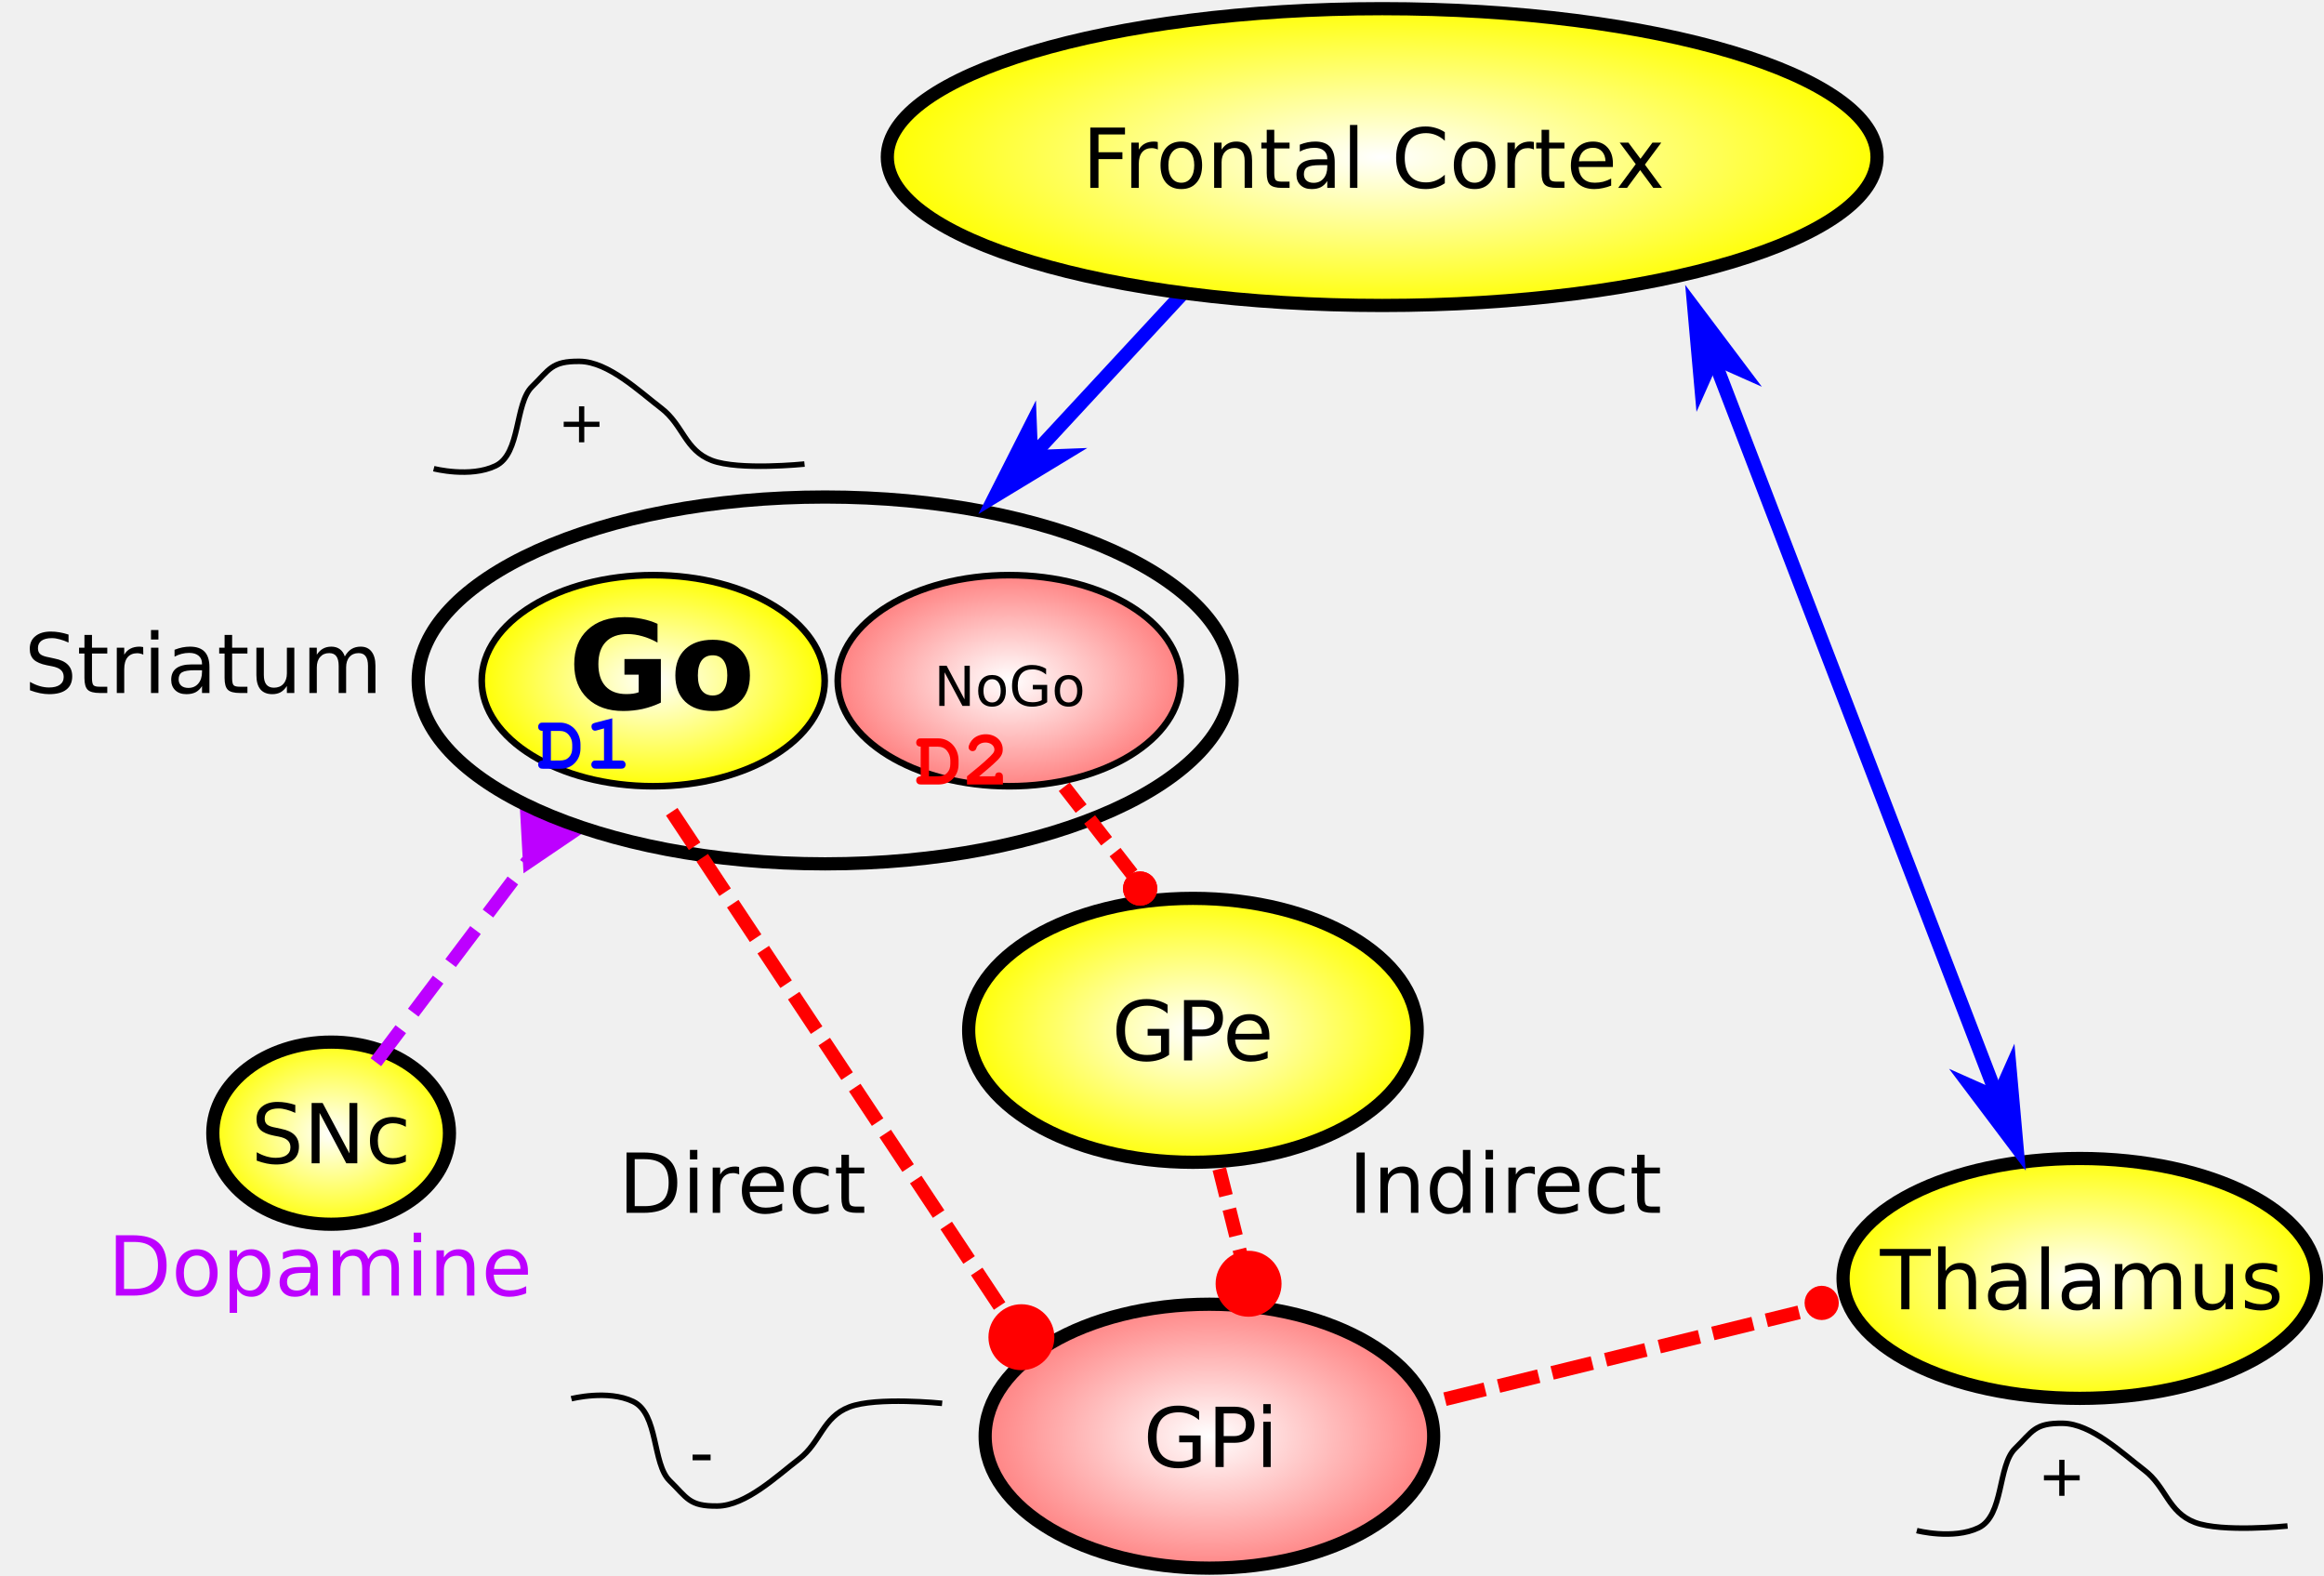
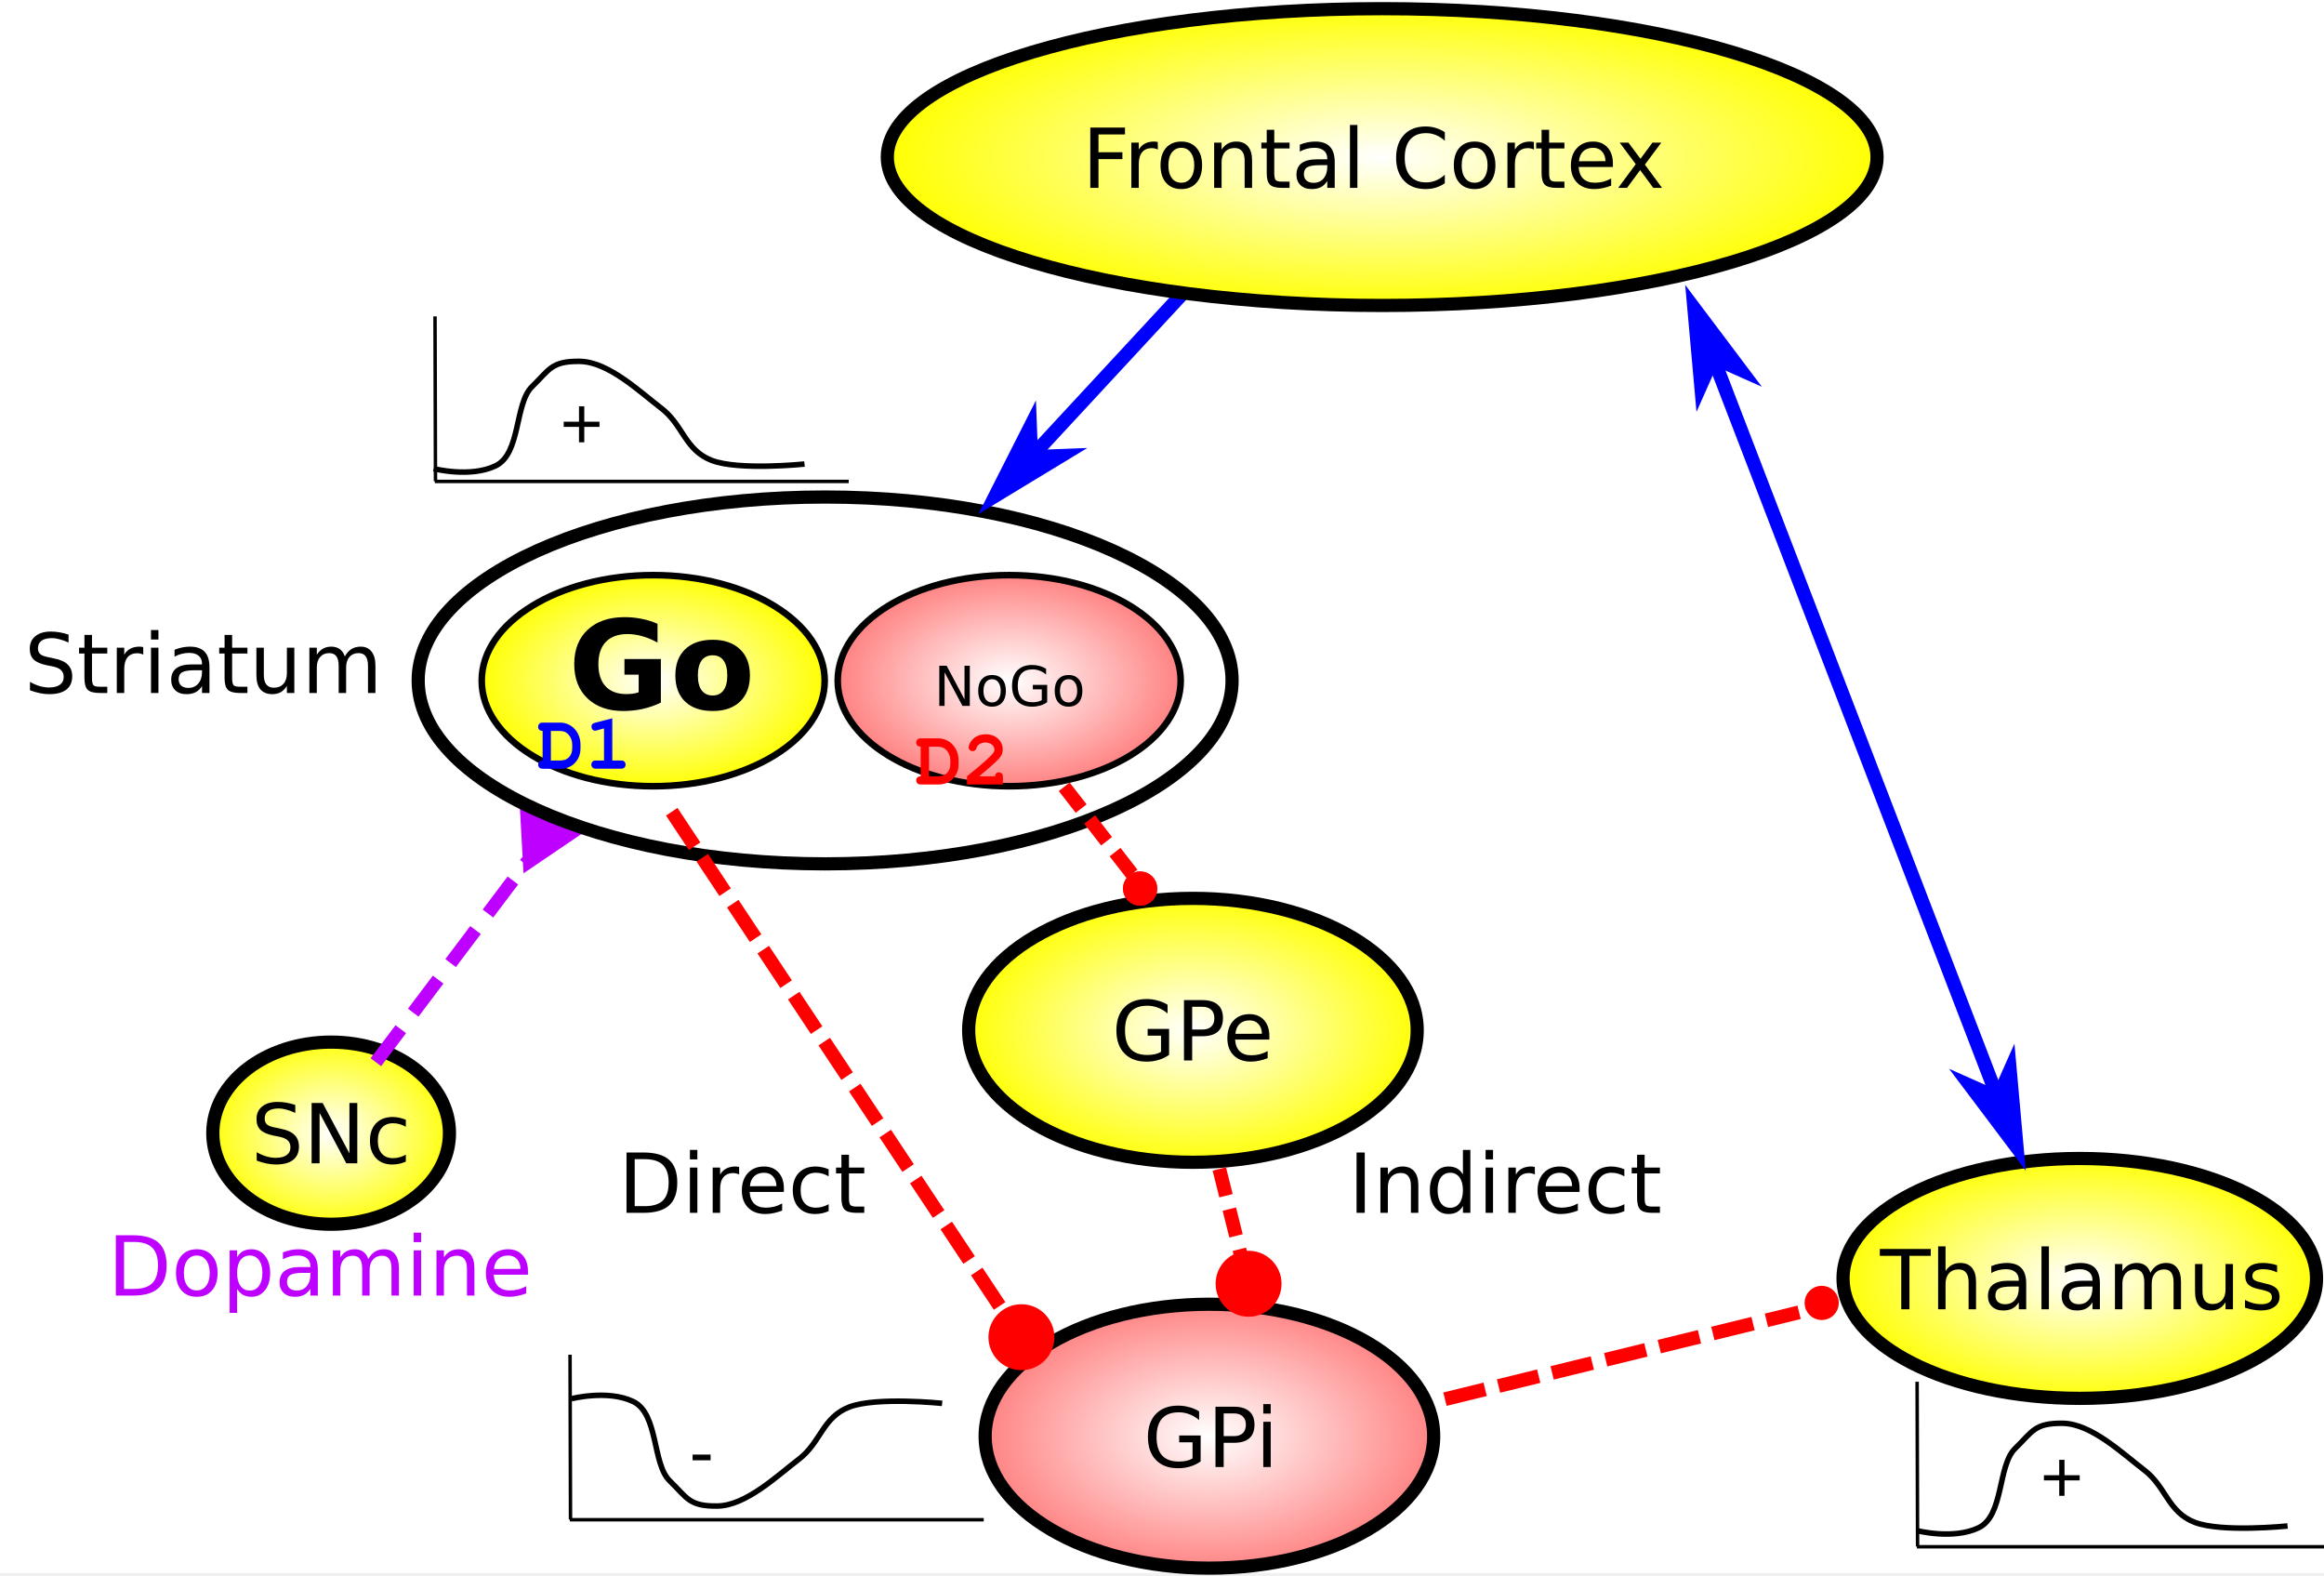
<svg xmlns="http://www.w3.org/2000/svg" xmlns:xlink="http://www.w3.org/1999/xlink" width="337.031px" height="228.383px" viewBox="0 0 337.031 228.383">
  <defs id="Defs">
    <linearGradient id="linearGradient5638">
      <stop style="stop-color:#FFFFFF;stop-opacity:1;" offset="0" />
      <stop style="stop-color:#FFFF00;stop-opacity:1;" offset="1" />
    </linearGradient>
    <linearGradient id="linearGradient5628">
      <stop style="stop-color:#FFFFFF;stop-opacity:1;" offset="0" />
      <stop style="stop-color:#FF8080;stop-opacity:1;" offset="1" />
    </linearGradient>
    <radialGradient id="radialGradient6059" cx="375.168" cy="194.129" fx="375.168" fy="194.129" r="35.289" gradientUnits="userSpaceOnUse" gradientTransform="matrix(1,0,0,0.5199306,-73.55345,84.42627)" xlink:href="#linearGradient5638" />
    <radialGradient id="radialGradient6062" cx="246.554" cy="158.156" fx="246.554" fy="158.156" r="33.48" gradientUnits="userSpaceOnUse" gradientTransform="matrix(1,0,0,0.6000317,-73.55345,54.48846)" xlink:href="#linearGradient5638" />
    <radialGradient id="radialGradient6065" cx="248.945" cy="217.005" fx="248.945" fy="217.005" r="33.48" gradientUnits="userSpaceOnUse" gradientTransform="matrix(1,0,0,0.6000406,-73.55345,78.02386)" xlink:href="#linearGradient5628" />
    <radialGradient id="radialGradient6069" cx="171.933" cy="101.727" fx="171.933" fy="101.727" r="25.349" gradientUnits="userSpaceOnUse" gradientTransform="matrix(1,0,0,0.6226073,-77.20419,35.35864)" xlink:href="#linearGradient5638" />
    <radialGradient id="radialGradient6078" cx="121.574" cy="173.071" fx="121.574" fy="173.071" r="18.117" gradientUnits="userSpaceOnUse" gradientTransform="matrix(1,0,0,0.7816097,-73.55345,29.02783)" xlink:href="#linearGradient5638" />
    <radialGradient id="radialGradient6084" cx="171.933" cy="101.727" fx="171.933" fy="101.727" r="25.349" gradientUnits="userSpaceOnUse" gradientTransform="matrix(1,0,0,0.6226073,-25.57497,35.35864)" xlink:href="#linearGradient5628" />
    <radialGradient id="radialGradient3170" cx="278.426" cy="31.543" fx="278.426" fy="31.543" r="72.722" gradientUnits="userSpaceOnUse" gradientTransform="matrix(1,0,0,0.3090207,-77.97882,13.02667)" xlink:href="#linearGradient5638" />
    <marker id="Arrow1Mstart3172" style="overflow:visible" refX="0" refY="0" orient="auto">
-       <path id="path" style="stroke-width:1.0pt;fill-rule:evenodd;fill:#0000ff;stroke:#0000ff;" transform="scale(0.4) translate(10,0)" d="M 0,0 L 5,-5 L -12.5,0 L 5,5 L 0,0 z " />
+       <path id="path847" style="stroke-width:1.0pt;fill-rule:evenodd;fill:#0000ff;stroke:#0000ff;" transform="scale(0.4) translate(10,0)" d="M 0,0 L 5,-5 L -12.5,0 L 5,5 L 0,0 z " />
    </marker>
    <marker id="Arrow1Mend3172" style="overflow:visible" refX="0" refY="0" orient="auto">
-       <path id="path" style="stroke-width:1.0pt;fill-rule:evenodd;fill:#0000ff;stroke:#0000ff;" transform="scale(0.4) rotate(180) translate(10,0)" d="M 0,0 L 5,-5 L -12.5,0 L 5,5 L 0,0 z " />
+       <path id="path59" style="stroke-width:1.0pt;fill-rule:evenodd;fill:#0000ff;stroke:#0000ff;" transform="scale(0.4) rotate(180) translate(10,0)" d="M 0,0 L 5,-5 L -12.5,0 L 5,5 L 0,0 z " />
    </marker>
    <marker id="Arrow1Mend206" style="overflow:visible" refX="0" refY="0" orient="auto">
-       <path id="path" style="fill-rule:evenodd;fill:#0000ff;stroke:#0000ff;stroke-width:1.0pt;" transform="scale(0.4) rotate(180) translate(10,0)" d="M 0,0 L 5,-5 L -12.5,0 L 5,5 L 0,0 z " />
+       <path id="path81" style="fill-rule:evenodd;fill:#0000ff;stroke:#0000ff;stroke-width:1.0pt;" transform="scale(0.4) rotate(180) translate(10,0)" d="M 0,0 L 5,-5 L -12.5,0 L 5,5 L 0,0 z " />
    </marker>
  </defs>
-   <path id="path6082" style="fill-opacity:1.0;stroke:#000000;stroke-width:0.957;stroke-opacity:1;fill:url(#radialGradient6084);" d="m 171.229,98.695 c 0,-8.45 -11.132,-15.305 -24.871,-15.305 -13.734,0 -24.871,6.852 -24.871,15.305 0,8.449 11.133,15.304 24.871,15.304 13.735,0 24.871,-6.851 24.871,-15.304 " />
+   <rect id="rect162" style="fill-opacity:1;stroke:none;stroke-opacity:1;stroke-width:0.5px;fill:#FFFFFF;" x="-57.756" y="-9.345" width="395.877" height="237.407" />
+   <path id="path6082" style="stroke-opacity:1;fill:url(#radialGradient6084);fill-opacity:1.0;stroke:#000000;stroke-width:0.957;" d="m 171.229,98.695 c 0,-8.45 -11.132,-15.305 -24.871,-15.305 -13.734,0 -24.871,6.852 -24.871,15.305 0,8.449 11.133,15.304 24.871,15.304 13.735,0 24.871,-6.851 24.871,-15.304 " />
  <path id="path20" style="stroke:none;fill:#bd00ff;fill-rule:evenodd;" d="m 83.497,120.329 -6.714,4.554 -0.438,-7.875 " />
  <path id="path22" style="fill:none;stroke:#bd00ff;stroke-width:1.913;" d="m 83.497,120.329 -6.714,4.554 -0.438,-7.875 7.152,3.321 z " />
  <path id="path24" style="fill:url(#radialGradient6078);fill-opacity:1;stroke:#000000;stroke-width:1.913;" d="m 65.181,164.301 c 0,-7.293 -7.684,-13.203 -17.16,-13.203 -9.477,0 -17.16,5.91 -17.16,13.203 0,7.293 7.683,13.204 17.16,13.204 9.476,0 17.16,-5.911 17.16,-13.204 " />
-   <path id="path26" style="fill:none;stroke:#bd00ff;stroke-width:1.913;stroke-dasharray:6, 3;" d="m 54.509,154.012 22,-29.175 " />
+   <path id="path26" style="stroke:#bd00ff;stroke-width:1.913;stroke-dasharray:6, 3;fill:none;" d="m 54.509,154.012 22,-29.175 " />
  <path id="path36" style="stroke:#000000;stroke-width:0.957;stroke-opacity:1;fill:url(#radialGradient6069);fill-opacity:1;" d="m 119.6,98.695 c 0,-8.45 -11.132,-15.305 -24.871,-15.305 -13.734,0 -24.871,6.852 -24.871,15.305 0,8.449 11.133,15.304 24.871,15.304 13.735,0 24.871,-6.851 24.871,-15.304 " />
  <path id="path38" style="fill:none;stroke:#000000;stroke-width:1.913;" d="m 178.677,98.657 c 0,-14.684 -26.422,-26.594 -59.015,-26.594 -32.594,0 -59.016,11.906 -59.016,26.594 0,14.683 26.422,26.594 59.016,26.594 32.593,0 59.015,-11.907 59.015,-26.594 " />
  <path id="path40" style="fill:url(#radialGradient6065);fill-opacity:1;stroke:#000000;stroke-width:1.913;" d="m 207.915,208.235 c 0,-10.562 -14.558,-19.132 -32.523,-19.132 -17.961,0 -32.523,8.562 -32.523,19.132 0,10.563 14.562,19.133 32.523,19.133 17.961,0 32.523,-8.562 32.523,-19.133 " />
  <path id="path42" style="fill:url(#radialGradient6062);fill-opacity:1;stroke:#000000;stroke-width:1.913;" d="m 205.525,149.387 c 0,-10.562 -14.559,-19.132 -32.524,-19.132 -17.961,0 -32.523,8.562 -32.523,19.132 0,10.563 14.562,19.133 32.523,19.133 17.961,0 32.524,-8.562 32.524,-19.133 " />
  <path id="path50" style="stroke-width:1.913;fill:url(#radialGradient6059);fill-opacity:1;stroke:#000000;" d="m 335.947,185.36 c 0,-9.605 -15.368,-17.391 -34.332,-17.391 -18.961,0 -34.332,7.786 -34.332,17.391 0,9.606 15.367,17.391 34.332,17.391 18.961,0 34.332,-7.785 34.332,-17.391 " />
  <path id="path52" style="fill:#ff0000;fill-rule:evenodd;stroke:none;" d="m 151.951,193.884 c 0,-2.11 -1.711,-3.825 -3.825,-3.825 -2.109,0 -3.824,1.712 -3.824,3.825 0,2.109 1.711,3.824 3.824,3.824 2.11,0 3.825,-1.711 3.825,-3.824 " />
-   <path id="path54" style="fill:none;stroke:#ff0000;stroke-width:1.913;" d="m 151.951,193.884 c 0,-2.11 -1.711,-3.825 -3.825,-3.825 -2.109,0 -3.824,1.712 -3.824,3.825 0,2.109 1.711,3.824 3.824,3.824 2.11,0 3.825,-1.711 3.825,-3.824 " />
+   <path id="path54" style="stroke-width:1.913;fill:none;stroke:#ff0000;" d="m 151.951,193.884 c 0,-2.11 -1.711,-3.825 -3.825,-3.825 -2.109,0 -3.824,1.712 -3.824,3.825 0,2.109 1.711,3.824 3.824,3.824 2.11,0 3.825,-1.711 3.825,-3.824 " />
  <path id="path56" style="fill:#ff0000;fill-rule:evenodd;stroke:none;" d="m 166.872,128.833 c 0,-0.844 -0.683,-1.528 -1.527,-1.528 -0.844,0 -1.527,0.684 -1.527,1.528 0,0.843 0.683,1.527 1.527,1.527 0.844,0 1.527,-0.684 1.527,-1.527 " />
-   <path id="path58" style="stroke:#ff0000;stroke-width:1.913;fill:none;" d="m 166.872,128.833 c 0,-0.844 -0.683,-1.528 -1.527,-1.528 -0.844,0 -1.527,0.684 -1.527,1.528 0,0.843 0.683,1.527 1.527,1.527 0.844,0 1.527,-0.684 1.527,-1.527 " />
+   <path id="path58" style="fill:none;stroke:#ff0000;stroke-width:1.913;" d="m 166.872,128.833 c 0,-0.844 -0.683,-1.528 -1.527,-1.528 -0.844,0 -1.527,0.684 -1.527,1.528 0,0.843 0.683,1.527 1.527,1.527 0.844,0 1.527,-0.684 1.527,-1.527 " />
  <path id="path60" style="nodetypes:cc;fill:none;stroke:#ff0000;stroke-width:2;stroke-miterlimit:4;stroke-dasharray:4,2;stroke-dashoffset:0;" d="M 154.334,114.081 165.818,128.829 " />
  <path id="path62" style="stroke:none;fill:#ff0000;fill-rule:evenodd;" d="m 133.52,112.558 c -0.402,0 -0.649,0.215 -0.649,0.598 0,0.18 0.09,0.371 0.239,0.477 0.101,0.082 0.25,0.117 0.523,0.117 l 2.336,0 c 0.992,0 1.68,-0.262 2.242,-0.86 0.524,-0.55 0.801,-1.261 0.801,-2.101 l 0,-0.539 c 0,-1.801 -1.281,-3.192 -2.953,-3.192 l -2.426,0 c -0.308,0 -0.387,0.012 -0.488,0.082 -0.172,0.106 -0.274,0.309 -0.274,0.516 0,0.383 0.231,0.598 0.649,0.598 l 0,4.304 z m 1.203,0 0,-4.297 1.234,0 c 0.594,0 1.02,0.18 1.356,0.571 0.324,0.379 0.504,0.875 0.504,1.402 l 0,0.516 c 0,0.57 -0.145,0.965 -0.461,1.312 -0.348,0.356 -0.719,0.492 -1.391,0.492 l -1.242,0.004 z " />
  <path id="path64" style="fill:#ff0000;fill-rule:evenodd;stroke:none;" d="m 141.996,112.558 c 1.016,-0.859 1.688,-1.425 2,-1.711 1.145,-1.019 1.422,-1.449 1.422,-2.187 0,-1.258 -1.047,-2.199 -2.457,-2.199 -0.679,0 -1.336,0.226 -1.797,0.636 -0.39,0.352 -0.691,0.907 -0.691,1.27 0,0.293 0.262,0.543 0.566,0.543 0.239,0 0.454,-0.129 0.512,-0.313 0.125,-0.343 0.137,-0.367 0.25,-0.496 0.25,-0.277 0.649,-0.441 1.102,-0.441 0.738,0 1.308,0.441 1.308,1.019 0,0.383 -0.191,0.633 -1.332,1.665 -0.511,0.464 -0.726,0.644 -2.644,2.218 l 0,1.188 5.211,0 0,-1.008 c 0,-0.274 -0.02,-0.379 -0.078,-0.481 -0.102,-0.171 -0.297,-0.273 -0.493,-0.273 -0.355,0 -0.535,0.188 -0.57,0.566 l -2.309,0.004 z " />
-   <path id="path160" style="fill:none;stroke:#ff0000;stroke-width:2;stroke-dasharray:4,2;stroke-miterlimit:4;stroke-dashoffset:0;" d="m 176.826,169.489 3.824,15.305 " />
-   <path id="path206" style="stroke-miterlimit:4;stroke-dasharray:none;marker-end:url(#Arrow1Mend206);nodetypes:cc;connector-curvature:0;fill:none;stroke:#0000ff;stroke-width:2;" d="m 172.679,41.298 -28.12,30.351 " />
-   <path id="path216" style="stroke-width:2;stroke-dasharray:6,2;stroke-miterlimit:4;stroke-dashoffset:0;nodetypes:cc;fill:none;stroke:#ff0000;" d="M 97.417,117.695 149.556,196.274 " />
+   <path id="path160" style="stroke:#ff0000;stroke-width:2;stroke-dasharray:4,2;stroke-miterlimit:4;stroke-dashoffset:0;fill:none;" d="m 176.826,169.489 3.824,15.305 " />
+   <path id="path318" style="connector-curvature:0;fill:none;stroke:#0000ff;stroke-width:2;stroke-miterlimit:4;stroke-dasharray:none;marker-end:url(#Arrow1Mend206);nodetypes:cc;" d="m 172.679,41.298 -28.12,30.351 " />
+   <path id="path216" style="stroke:#ff0000;stroke-width:2;stroke-dasharray:6,2;stroke-miterlimit:4;stroke-dashoffset:0;nodetypes:cc;fill:none;" d="M 97.417,117.695 149.556,196.274 " />
  <path id="path254" style="fill:#ff0000;fill-rule:evenodd;stroke:none;" d="m 166.872,128.833 c 0,-0.844 -0.683,-1.528 -1.527,-1.528 -0.844,0 -1.527,0.684 -1.527,1.528 0,0.843 0.683,1.527 1.527,1.527 0.844,0 1.527,-0.684 1.527,-1.527 " />
  <path id="path256" style="fill:none;stroke:#ff0000;stroke-width:1.913;" d="m 166.872,128.833 c 0,-0.844 -0.683,-1.528 -1.527,-1.528 -0.844,0 -1.527,0.684 -1.527,1.528 0,0.843 0.683,1.527 1.527,1.527 0.844,0 1.527,-0.684 1.527,-1.527 " />
  <path id="path258" style="stroke:none;fill:#ff0000;fill-rule:evenodd;" d="m 184.896,186.134 c 0,-2.11 -1.711,-3.825 -3.824,-3.825 -2.11,0 -3.825,1.711 -3.825,3.825 0,2.109 1.711,3.824 3.825,3.824 2.109,0 3.824,-1.711 3.824,-3.824 " />
  <path id="path260" style="stroke:#ff0000;stroke-width:1.913;fill:none;" d="m 184.896,186.134 c 0,-2.11 -1.711,-3.825 -3.824,-3.825 -2.11,0 -3.825,1.711 -3.825,3.825 0,2.109 1.711,3.824 3.825,3.824 2.109,0 3.824,-1.711 3.824,-3.824 " />
  <path id="path262" style="fill:#ff0000;fill-rule:evenodd;stroke:none;" d="m 265.712,188.911 c 0,-0.844 -0.683,-1.527 -1.527,-1.527 -0.844,0 -1.527,0.683 -1.527,1.527 0,0.844 0.683,1.528 1.527,1.528 0.844,0 1.527,-0.684 1.527,-1.528 " />
  <path id="path264" style="stroke:#ff0000;stroke-width:1.913;fill:none;" d="m 265.712,188.911 c 0,-0.844 -0.683,-1.527 -1.527,-1.527 -0.844,0 -1.527,0.683 -1.527,1.527 0,0.844 0.683,1.528 1.527,1.528 0.844,0 1.527,-0.684 1.527,-1.528 " />
-   <path id="path266" style="stroke-dasharray:6, 2;stroke-dashoffset:0;fill:none;stroke:#ff0000;stroke-width:2;stroke-miterlimit:4;" d="m 209.552,202.868 51.356,-12.594 " />
+   <path id="path266" style="stroke-dashoffset:0;fill:none;stroke:#ff0000;stroke-width:2;stroke-miterlimit:4;stroke-dasharray:6, 2;" d="m 209.552,202.868 51.356,-12.594 " />
  <path id="path268" style="fill:#0000ff;fill-rule:evenodd;stroke:none;" d="m 78.692,110.274 c -0.403,0 -0.649,0.215 -0.649,0.598 0,0.18 0.09,0.371 0.239,0.477 0.101,0.082 0.25,0.117 0.523,0.117 l 2.336,0 c 0.992,0 1.68,-0.262 2.242,-0.86 0.523,-0.55 0.801,-1.261 0.801,-2.101 l 0,-0.539 c 0,-1.801 -1.281,-3.192 -2.953,-3.192 l -2.426,0 c -0.309,0 -0.387,0.012 -0.488,0.082 -0.172,0.106 -0.274,0.309 -0.274,0.516 0,0.383 0.231,0.598 0.649,0.598 l 0,4.304 z m 1.199,0 0,-4.297 1.234,0 c 0.594,0 1.02,0.18 1.356,0.571 0.324,0.379 0.504,0.875 0.504,1.402 l 0,0.516 c 0,0.57 -0.145,0.965 -0.461,1.312 -0.348,0.356 -0.719,0.492 -1.391,0.492 l -1.242,0.004 z " />
-   <path id="path270" style="fill-rule:evenodd;stroke:none;fill:#0000ff;" d="m 88.793,104.149 -2.418,0.625 c -0.453,0.114 -0.601,0.25 -0.601,0.578 0,0.329 0.218,0.59 0.508,0.59 0.109,0 0.14,-0.008 0.351,-0.066 l 0.961,-0.262 0,4.653 -1.113,0 c -0.285,0 -0.364,0.011 -0.461,0.082 -0.164,0.105 -0.266,0.308 -0.266,0.515 0,0.18 0.09,0.371 0.238,0.477 0.09,0.082 0.25,0.117 0.516,0.117 l 3.465,0 c 0.226,0 0.398,-0.035 0.48,-0.082 0.172,-0.117 0.274,-0.309 0.274,-0.516 0,-0.191 -0.09,-0.371 -0.242,-0.488 -0.114,-0.082 -0.207,-0.105 -0.52,-0.105 l -1.168,0 -0.004,-6.118 z " />
-   <text id="text5257" style="text-transform:none;stroke:none;letter-spacing:normal;word-spacing:normal;fill:#bd00ff;stroke-width:1px;marker:none;font-variant:normal;direction:ltr;overflow:visible;color:#000000;line-height:0%;fill-rule:nonzero;text-anchor:start;-inkscape-font-specification:'Bitstream Vera Sans';text-indent:0;display:inline;font-weight:normal;enable-background:accumulate;writing-mode:lr-tb;text-align:start;space:preserve;font-style:normal;font-stretch:normal;font-family:'Bitstream Vera Sans';fill-opacity:1;visibility:visible;text-decoration-line:none;text-decoration:none;" transform="none" x="15.629" y="187.849">
+   <path id="path270" style="stroke:none;fill:#0000ff;fill-rule:evenodd;" d="m 88.793,104.149 -2.418,0.625 c -0.453,0.114 -0.601,0.25 -0.601,0.578 0,0.329 0.218,0.59 0.508,0.59 0.109,0 0.14,-0.008 0.351,-0.066 l 0.961,-0.262 0,4.653 -1.113,0 c -0.285,0 -0.364,0.011 -0.461,0.082 -0.164,0.105 -0.266,0.308 -0.266,0.515 0,0.18 0.09,0.371 0.238,0.477 0.09,0.082 0.25,0.117 0.516,0.117 l 3.465,0 c 0.226,0 0.398,-0.035 0.48,-0.082 0.172,-0.117 0.274,-0.309 0.274,-0.516 0,-0.191 -0.09,-0.371 -0.242,-0.488 -0.114,-0.082 -0.207,-0.105 -0.52,-0.105 l -1.168,0 -0.004,-6.118 z " />
+   <text id="text5257" style="space:preserve;text-decoration-line:none;text-decoration:none;line-height:0%;overflow:visible;text-indent:0;text-align:start;fill-opacity:1;text-transform:none;fill:#bd00ff;direction:ltr;color:#000000;fill-rule:nonzero;stroke:none;word-spacing:normal;font-variant:normal;font-style:normal;font-family:'Bitstream Vera Sans';letter-spacing:normal;marker:none;text-anchor:start;-inkscape-font-specification:'Bitstream Vera Sans';writing-mode:lr-tb;stroke-width:1px;display:inline;font-weight:normal;visibility:visible;enable-background:accumulate;font-stretch:normal;" transform="none" x="15.629" y="187.849">
    <tspan id="tspan5259" style="font-size:12px;line-height:0;role:line;" x="15.629" y="187.849">Dopamine</tspan>
  </text>
-   <text id="text5302" style="-inkscape-font-specification:'Bitstream Vera Sans';fill-rule:nonzero;text-decoration:none;fill:#000000;stroke-width:1px;text-transform:none;space:preserve;stroke:none;font-style:normal;color:#000000;overflow:visible;enable-background:accumulate;display:inline;line-height:0%;visibility:visible;font-variant:normal;text-indent:0;font-weight:normal;text-decoration-line:none;writing-mode:lr-tb;text-align:start;font-stretch:normal;fill-opacity:1;word-spacing:normal;font-family:'Bitstream Vera Sans';marker:none;letter-spacing:normal;direction:ltr;text-anchor:start;" transform="none" x="36.401" y="168.67">
-     <tspan id="tspan5304" style="font-size:12px;line-height:0;role:line;" x="36.401" y="168.67">SNc</tspan>
+   <text id="text5302" style="stroke-width:1px;overflow:visible;enable-background:accumulate;writing-mode:lr-tb;fill-opacity:1;word-spacing:normal;visibility:visible;font-stretch:normal;text-decoration:none;text-transform:none;text-align:start;fill-rule:nonzero;space:preserve;line-height:0%;font-family:'Bitstream Vera Sans';marker:none;stroke:none;color:#000000;text-decoration-line:none;direction:ltr;text-anchor:start;fill:#000000;text-indent:0;font-weight:normal;-inkscape-font-specification:'Bitstream Vera Sans';font-style:normal;font-variant:normal;letter-spacing:normal;display:inline;" transform="none" x="36.401" y="168.67">
+     <tspan id="tspan5304" style="line-height:0;role:line;font-size:12px;" x="36.401" y="168.67">SNc</tspan>
  </text>
-   <text id="text5306" style="font-style:normal;marker:none;line-height:0%;fill-rule:nonzero;word-spacing:normal;font-variant:normal;writing-mode:lr-tb;fill:#000000;stroke-width:1px;text-anchor:start;color:#000000;text-decoration-line:none;enable-background:accumulate;text-decoration:none;text-indent:0;stroke:none;space:preserve;letter-spacing:normal;display:inline;font-stretch:normal;font-weight:normal;overflow:visible;fill-opacity:1;-inkscape-font-specification:'Bitstream Vera Sans';direction:ltr;text-transform:none;font-family:'Bitstream Vera Sans';visibility:visible;text-align:start;" transform="none" x="89.687" y="175.854">
+   <text id="text5306" style="font-weight:normal;font-family:'Bitstream Vera Sans';-inkscape-font-specification:'Bitstream Vera Sans';direction:ltr;writing-mode:lr-tb;text-decoration:none;text-indent:0;fill-opacity:1;font-stretch:normal;marker:none;line-height:0%;fill-rule:nonzero;fill:#000000;font-style:normal;display:inline;stroke-width:1px;stroke:none;text-transform:none;visibility:visible;text-decoration-line:none;enable-background:accumulate;text-align:start;font-variant:normal;letter-spacing:normal;overflow:visible;word-spacing:normal;text-anchor:start;color:#000000;space:preserve;" transform="none" x="89.687" y="175.854">
    <tspan id="tspan5308" style="font-size:12px;line-height:0;role:line;" x="89.687" y="175.854">Direct</tspan>
  </text>
-   <text id="text5310" style="text-indent:0;visibility:visible;font-stretch:normal;writing-mode:lr-tb;-inkscape-font-specification:'Bitstream Vera Sans';font-style:normal;text-decoration:none;line-height:0%;font-weight:normal;word-spacing:normal;stroke:none;fill-rule:nonzero;text-align:start;fill:#000000;overflow:visible;text-transform:none;space:preserve;letter-spacing:normal;text-anchor:start;font-variant:normal;font-family:'Bitstream Vera Sans';display:inline;color:#000000;marker:none;text-decoration-line:none;fill-opacity:1;direction:ltr;stroke-width:1px;enable-background:accumulate;" transform="none" x="195.558" y="175.854">
+   <text id="text5310" style="visibility:visible;overflow:visible;font-variant:normal;writing-mode:lr-tb;direction:ltr;line-height:0%;text-transform:none;color:#000000;font-weight:normal;fill-opacity:1;font-stretch:normal;text-decoration:none;text-align:start;fill:#000000;font-family:'Bitstream Vera Sans';display:inline;text-decoration-line:none;text-indent:0;font-style:normal;stroke:none;space:preserve;marker:none;stroke-width:1px;-inkscape-font-specification:'Bitstream Vera Sans';word-spacing:normal;fill-rule:nonzero;letter-spacing:normal;text-anchor:start;enable-background:accumulate;" transform="none" x="195.558" y="175.854">
    <tspan id="tspan5312" style="role:line;font-size:12px;line-height:0;" x="195.558" y="175.854">Indirect</tspan>
  </text>
-   <text id="text5314" style="font-weight:normal;text-align:start;enable-background:accumulate;font-variant:normal;font-stretch:normal;-inkscape-font-specification:'Bitstream Vera Sans';text-decoration-line:none;marker:none;text-decoration:none;letter-spacing:normal;font-style:normal;line-height:0%;overflow:visible;font-family:'Bitstream Vera Sans';fill-rule:nonzero;color:#000000;text-anchor:start;display:inline;fill-opacity:1;word-spacing:normal;writing-mode:lr-tb;fill:#000000;stroke-width:1px;text-indent:0;direction:ltr;visibility:visible;stroke:none;space:preserve;text-transform:none;" transform="none" x="165.806" y="212.709">
+   <text id="text5314" style="enable-background:accumulate;overflow:visible;fill-rule:nonzero;color:#000000;display:inline;word-spacing:normal;text-transform:none;font-weight:normal;text-indent:0;fill-opacity:1;text-decoration:none;fill:#000000;space:preserve;-inkscape-font-specification:'Bitstream Vera Sans';font-variant:normal;text-decoration-line:none;font-family:'Bitstream Vera Sans';text-anchor:start;text-align:start;visibility:visible;stroke:none;marker:none;writing-mode:lr-tb;line-height:0%;font-stretch:normal;font-style:normal;stroke-width:1px;direction:ltr;letter-spacing:normal;" transform="none" x="165.806" y="212.709">
    <tspan id="tspan5316" style="font-size:12px;line-height:0;role:line;" x="165.806" y="212.709">GPi</tspan>
  </text>
-   <text id="text5318" style="direction:ltr;visibility:visible;font-style:normal;text-decoration-line:none;letter-spacing:normal;enable-background:accumulate;fill-rule:nonzero;font-variant:normal;text-anchor:start;text-align:start;font-weight:normal;overflow:visible;fill:#000000;line-height:0%;fill-opacity:1;stroke-width:1px;writing-mode:lr-tb;marker:none;-inkscape-font-specification:'Bitstream Vera Sans';font-stretch:normal;color:#000000;display:inline;text-decoration:none;stroke:none;font-family:'Bitstream Vera Sans';text-indent:0;word-spacing:normal;space:preserve;text-transform:none;" transform="none" x="161.23" y="153.756">
+   <text id="text5318" style="direction:ltr;fill-rule:nonzero;line-height:0%;fill:#000000;fill-opacity:1;marker:none;text-indent:0;word-spacing:normal;stroke-width:1px;-inkscape-font-specification:'Bitstream Vera Sans';font-stretch:normal;color:#000000;stroke:none;text-decoration:none;visibility:visible;font-weight:normal;space:preserve;font-style:normal;enable-background:accumulate;text-align:start;text-transform:none;text-decoration-line:none;font-family:'Bitstream Vera Sans';letter-spacing:normal;font-variant:normal;text-anchor:start;overflow:visible;writing-mode:lr-tb;display:inline;" transform="none" x="161.23" y="153.756">
    <tspan id="tspan5320" style="line-height:0;role:line;font-size:12px;" x="161.23" y="153.756">GPe</tspan>
  </text>
-   <text id="text5326" style="fill-rule:nonzero;fill-opacity:1;stroke-width:1px;marker:none;text-decoration:none;font-variant:normal;text-align:start;font-weight:normal;letter-spacing:normal;text-decoration-line:none;text-indent:0;stroke:none;text-transform:none;visibility:visible;font-style:normal;-inkscape-font-specification:'Bitstream Vera Sans';color:#000000;direction:ltr;word-spacing:normal;writing-mode:lr-tb;display:inline;text-anchor:start;space:preserve;font-stretch:normal;font-family:'Bitstream Vera Sans';line-height:0%;fill:#000000;enable-background:accumulate;overflow:visible;" transform="none" x="272.643" y="189.834">
-     <tspan id="tspan5328" style="line-height:0;role:line;font-size:12px;" x="272.643" y="189.834">Thalamus</tspan>
+   <text id="text5326" style="fill-rule:nonzero;font-stretch:normal;font-family:'Bitstream Vera Sans';enable-background:accumulate;text-decoration-line:none;visibility:visible;font-style:normal;text-anchor:start;space:preserve;fill-opacity:1;text-align:start;text-transform:none;color:#000000;word-spacing:normal;stroke-width:1px;marker:none;letter-spacing:normal;-inkscape-font-specification:'Bitstream Vera Sans';font-weight:normal;writing-mode:lr-tb;text-indent:0;direction:ltr;fill:#000000;overflow:visible;text-decoration:none;font-variant:normal;stroke:none;display:inline;line-height:0%;" transform="none" x="272.643" y="189.834">
+     <tspan id="tspan5328" style="font-size:12px;line-height:0;role:line;" x="272.643" y="189.834">Thalamus</tspan>
  </text>
-   <text id="text5334" style="visibility:visible;color:#000000;text-indent:0;enable-background:accumulate;fill-opacity:1;display:inline;direction:ltr;font-variant:normal;space:preserve;font-style:normal;text-decoration:none;word-spacing:normal;fill:#000000;writing-mode:lr-tb;overflow:visible;fill-rule:nonzero;text-decoration-line:none;letter-spacing:normal;text-transform:none;stroke-width:1px;font-weight:normal;font-stretch:normal;font-family:'Bitstream Vera Sans';-inkscape-font-specification:'Bitstream Vera Sans';stroke:none;text-align:start;marker:none;text-anchor:start;line-height:0%;" transform="none" x="82.385" y="102.839">
-     <tspan id="tspan5336" style="-inkscape-font-specification:'Bitstream Vera Sans Bold';role:line;font-weight:bold;font-size:18px;line-height:0;" x="82.385" y="102.839">Go</tspan>
+   <text id="text5334" style="fill:#000000;text-decoration-line:none;text-transform:none;font-stretch:normal;visibility:visible;fill-opacity:1;space:preserve;text-decoration:none;font-family:'Bitstream Vera Sans';stroke:none;font-variant:normal;-inkscape-font-specification:'Bitstream Vera Sans';direction:ltr;font-style:normal;word-spacing:normal;color:#000000;stroke-width:1px;marker:none;line-height:0%;text-indent:0;overflow:visible;fill-rule:nonzero;text-anchor:start;enable-background:accumulate;display:inline;writing-mode:lr-tb;font-weight:normal;letter-spacing:normal;text-align:start;" transform="none" x="82.385" y="102.839">
+     <tspan id="tspan5336" style="line-height:0;-inkscape-font-specification:'Bitstream Vera Sans Bold';role:line;font-weight:bold;font-size:18px;" x="82.385" y="102.839">Go</tspan>
  </text>
-   <text id="text5338" style="enable-background:accumulate;overflow:visible;marker:none;text-anchor:start;text-transform:none;stroke-width:1px;font-weight:normal;fill-opacity:1;visibility:visible;-inkscape-font-specification:'Bitstream Vera Sans';line-height:0%;direction:ltr;text-align:start;letter-spacing:normal;writing-mode:lr-tb;word-spacing:normal;font-variant:normal;space:preserve;font-family:'Bitstream Vera Sans';color:#000000;stroke:none;font-style:normal;display:inline;fill:#000000;font-stretch:normal;text-decoration-line:none;text-indent:0;fill-rule:nonzero;text-decoration:none;" transform="none" x="135.438" y="102.351">
+   <text id="text5338" style="word-spacing:normal;fill:#000000;text-decoration-line:none;marker:none;text-transform:none;text-align:start;visibility:visible;color:#000000;text-decoration:none;direction:ltr;writing-mode:lr-tb;text-indent:0;font-weight:normal;-inkscape-font-specification:'Bitstream Vera Sans';stroke-width:1px;fill-rule:nonzero;text-anchor:start;line-height:0%;stroke:none;font-family:'Bitstream Vera Sans';display:inline;overflow:visible;fill-opacity:1;letter-spacing:normal;font-style:normal;font-stretch:normal;enable-background:accumulate;font-variant:normal;space:preserve;" transform="none" x="135.438" y="102.351">
    <tspan id="tspan5340" style="line-height:0;role:line;font-size:8px;" x="135.438" y="102.351">NoGo</tspan>
  </text>
-   <text id="text5672" style="fill-opacity:1;font-variant:normal;direction:ltr;marker:none;text-transform:none;font-weight:normal;fill:#000000;text-align:start;font-style:normal;text-anchor:start;writing-mode:lr-tb;word-spacing:normal;text-indent:0;stroke-width:1px;text-decoration-line:none;font-family:'Bitstream Vera Sans';letter-spacing:normal;stroke:none;fill-rule:nonzero;enable-background:accumulate;font-stretch:normal;-inkscape-font-specification:'Bitstream Vera Sans';overflow:visible;line-height:0%;text-decoration:none;display:inline;color:#000000;space:preserve;visibility:visible;" transform="none" x="3.519" y="100.476">
-     <tspan id="tspan5674" style="font-size:12px;line-height:0;role:line;" x="3.519" y="100.476">Striatum</tspan>
+   <text id="text5672" style="marker:none;font-stretch:normal;stroke:none;-inkscape-font-specification:'Bitstream Vera Sans';line-height:0%;text-decoration:none;text-decoration-line:none;font-family:'Bitstream Vera Sans';overflow:visible;font-variant:normal;text-align:start;font-style:normal;text-indent:0;visibility:visible;direction:ltr;letter-spacing:normal;display:inline;color:#000000;fill-opacity:1;font-weight:normal;writing-mode:lr-tb;enable-background:accumulate;text-anchor:start;word-spacing:normal;stroke-width:1px;fill-rule:nonzero;text-transform:none;fill:#000000;space:preserve;" transform="none" x="3.519" y="100.476">
+     <tspan id="tspan5674" style="role:line;font-size:12px;line-height:0;" x="3.519" y="100.476">Striatum</tspan>
  </text>
-   <path id="path3164" style="fill:url(#radialGradient3170);fill-opacity:1;stroke:#000000;stroke-width:1.913;connector-curvature:0;" d="m 272.212,22.774 c 0,-11.883 -32.129,-21.516 -71.766,-21.516 -39.632,0 -71.765,9.633 -71.765,21.516 0,11.883 32.129,21.516 71.765,21.516 39.633,0 71.766,-9.633 71.766,-21.516 " />
-   <text id="text5330" style="font-stretch:normal;text-align:start;space:preserve;fill-opacity:1;letter-spacing:normal;text-decoration:none;font-variant:normal;text-transform:none;display:inline;color:#000000;fill:#000000;visibility:visible;marker:none;enable-background:accumulate;overflow:visible;fill-rule:nonzero;text-anchor:start;font-style:normal;font-family:'Bitstream Vera Sans';direction:ltr;text-decoration-line:none;text-indent:0;font-weight:normal;stroke:none;line-height:0%;stroke-width:1px;writing-mode:lr-tb;-inkscape-font-specification:'Bitstream Vera Sans';word-spacing:normal;" transform="none" x="156.947" y="27.242">
-     <tspan id="tspan5332" style="role:line;font-size:12px;line-height:0;" x="156.947" y="27.242">Frontal Cortex</tspan>
+   <path id="path3164" style="stroke-width:1.913;connector-curvature:0;fill:url(#radialGradient3170);fill-opacity:1;stroke:#000000;" d="m 272.212,22.774 c 0,-11.883 -32.129,-21.516 -71.766,-21.516 -39.632,0 -71.765,9.633 -71.765,21.516 0,11.883 32.129,21.516 71.765,21.516 39.633,0 71.766,-9.633 71.766,-21.516 " />
+   <text id="text5330" style="color:#000000;text-decoration-line:none;word-spacing:normal;text-decoration:none;font-variant:normal;font-family:'Bitstream Vera Sans';line-height:0%;visibility:visible;fill:#000000;text-anchor:start;direction:ltr;text-indent:0;stroke-width:1px;letter-spacing:normal;display:inline;overflow:visible;font-style:normal;-inkscape-font-specification:'Bitstream Vera Sans';space:preserve;text-align:start;writing-mode:lr-tb;font-stretch:normal;marker:none;enable-background:accumulate;font-weight:normal;fill-opacity:1;fill-rule:nonzero;stroke:none;text-transform:none;" transform="none" x="156.947" y="27.242">
+     <tspan id="tspan5332" style="line-height:0;role:line;font-size:12px;" x="156.947" y="27.242">Frontal Cortex</tspan>
  </text>
-   <path id="path3172" style="stroke-width:2;stroke-miterlimit:4;stroke-dasharray:none;stroke:#0000ff;nodetypes:cc;marker-end:url(#Arrow1Mend3172);fill:none;marker-start:url(#Arrow1Mstart3172);connector-curvature:0;" d="m 245.804,44.986 46.559,121.071 " />
+   <path id="path425" style="fill:none;connector-curvature:0;stroke-width:2;stroke-dasharray:none;nodetypes:cc;marker-start:url(#Arrow1Mstart3172);stroke-miterlimit:4;stroke:#0000ff;marker-end:url(#Arrow1Mend3172);" d="m 245.804,44.986 46.559,121.071 " />
  <path id="path1387" style="stroke-opacity:1;nodetypes:czzzzzc;fill:none;stroke:#000000;stroke-width:0.801px;stroke-linecap:butt;stroke-linejoin:miter;" d="m 62.904,67.952 c 0,0 5.27,1.362 8.961,-0.407 3.691,-1.769 2.751,-9.028 5.295,-11.493 2.544,-2.465 2.786,-3.713 6.925,-3.657 4.138,0.056 8.625,4.353 11.813,6.791 3.187,2.438 3.415,6.076 7.332,7.575 3.917,1.499 13.442,0.522 13.442,0.522 " />
-   <path id="path1391" style="stroke-width:0.801px;stroke-linecap:butt;stroke-linejoin:miter;stroke-opacity:1;nodetypes:czzzzzc;fill:none;stroke:#000000;" d="m 82.863,202.805 c 0,0 5.27,-1.362 8.961,0.407 3.691,1.769 2.751,9.028 5.295,11.493 2.544,2.465 2.786,3.713 6.925,3.657 4.138,-0.056 8.625,-4.353 11.813,-6.791 3.187,-2.438 3.415,-6.076 7.332,-7.575 3.917,-1.499 13.442,-0.522 13.442,-0.522 " />
-   <path id="path1393" style="stroke-opacity:1;nodetypes:czzzzzc;fill:none;stroke:#000000;stroke-width:0.801px;stroke-linecap:butt;stroke-linejoin:miter;" d="m 277.977,221.924 c 0,0 5.27,1.362 8.961,-0.407 3.691,-1.769 2.751,-9.028 5.295,-11.493 2.544,-2.465 2.786,-3.713 6.925,-3.657 4.138,0.056 8.625,4.353 11.813,6.791 3.187,2.438 3.415,6.076 7.332,7.575 3.917,1.499 13.442,0.522 13.442,0.522 " />
-   <text id="text1397" style="font-family:Arial;-inkscape-font-specification:Arial;space:preserve;font-size:10.667px;line-height:1.25;" transform="none" x="81.234" y="65.068">
+   <path id="path1391" style="stroke:#000000;stroke-width:0.801px;stroke-linecap:butt;stroke-linejoin:miter;stroke-opacity:1;nodetypes:czzzzzc;fill:none;" d="m 82.863,202.805 c 0,0 5.27,-1.362 8.961,0.407 3.691,1.769 2.751,9.028 5.295,11.493 2.544,2.465 2.786,3.713 6.925,3.657 4.138,-0.056 8.625,-4.353 11.813,-6.791 3.187,-2.438 3.415,-6.076 7.332,-7.575 3.917,-1.499 13.442,-0.522 13.442,-0.522 " />
+   <path id="path1393" style="stroke-width:0.801px;stroke-linecap:butt;stroke-linejoin:miter;stroke-opacity:1;nodetypes:czzzzzc;fill:none;stroke:#000000;" d="m 277.977,221.924 c 0,0 5.27,1.362 8.961,-0.407 3.691,-1.769 2.751,-9.028 5.295,-11.493 2.544,-2.465 2.786,-3.713 6.925,-3.657 4.138,0.056 8.625,4.353 11.813,6.791 3.187,2.438 3.415,6.076 7.332,7.575 3.917,1.499 13.442,0.522 13.442,0.522 " />
+   <text id="text1397" style="font-size:10.667px;line-height:1.25;font-family:Arial;-inkscape-font-specification:Arial;space:preserve;" transform="none" x="81.234" y="65.068">
    <tspan id="tspan1395" style="role:line;" x="81.234" y="65.068">+</tspan>
  </text>
-   <text id="text1401" style="font-size:10.667px;line-height:1.25;font-family:Arial;-inkscape-font-specification:Arial;space:preserve;" transform="none" x="99.971" y="214.152">
+   <text id="text1401" style="space:preserve;font-size:10.667px;line-height:1.25;font-family:Arial;-inkscape-font-specification:Arial;" transform="none" x="99.971" y="214.152">
    <tspan id="tspan1399" style="role:line;" x="99.971" y="214.152">-</tspan>
  </text>
-   <text id="text1405" style="font-size:10.667px;line-height:1.25;font-family:Arial;-inkscape-font-specification:Arial;space:preserve;" transform="none" x="295.9" y="217.818">
+   <text id="text1405" style="-inkscape-font-specification:Arial;space:preserve;font-size:10.667px;line-height:1.25;font-family:Arial;" transform="none" x="295.9" y="217.818">
    <tspan id="tspan1403" style="role:line;" x="295.9" y="217.818">+</tspan>
  </text>
+   <g id="g300" transform="translate(218.3904,152.1592)">
+     <path id="path456" style="fill-opacity:1;stroke:#000000;stroke-opacity:1;stroke-width:0.5px;fill:#0000FF;" d="m 59.6,72.106 60.028,0 " />
+     <path id="path540" style="stroke:#000000;stroke-opacity:1;stroke-width:0.5px;fill:#0000FF;fill-opacity:1;" d="m 59.633,48.18 0.066,23.893 " />
+   </g>
+   <g id="g511" transform="translate(23.03696,148.2429)">
+     <path id="path456" style="stroke-opacity:1;stroke-width:0.5px;fill:#0000FF;fill-opacity:1;stroke:#000000;" d="m 59.6,72.106 60.028,0 " />
+     <path id="path540" style="stroke:#000000;stroke-opacity:1;stroke-width:0.5px;fill:#0000FF;fill-opacity:1;" d="m 59.633,48.18 0.066,23.893 " />
+   </g>
+   <g id="g694" transform="translate(3.455544,-2.303696)">
+     <path id="path456" style="stroke:#000000;stroke-opacity:1;stroke-width:0.5px;fill:#0000FF;fill-opacity:1;" d="m 59.6,72.106 60.028,0 " />
+     <path id="path540" style="stroke-width:0.5px;fill:#0000FF;fill-opacity:1;stroke:#000000;stroke-opacity:1;" d="m 59.633,48.18 0.066,23.893 " />
+   </g>
</svg>
